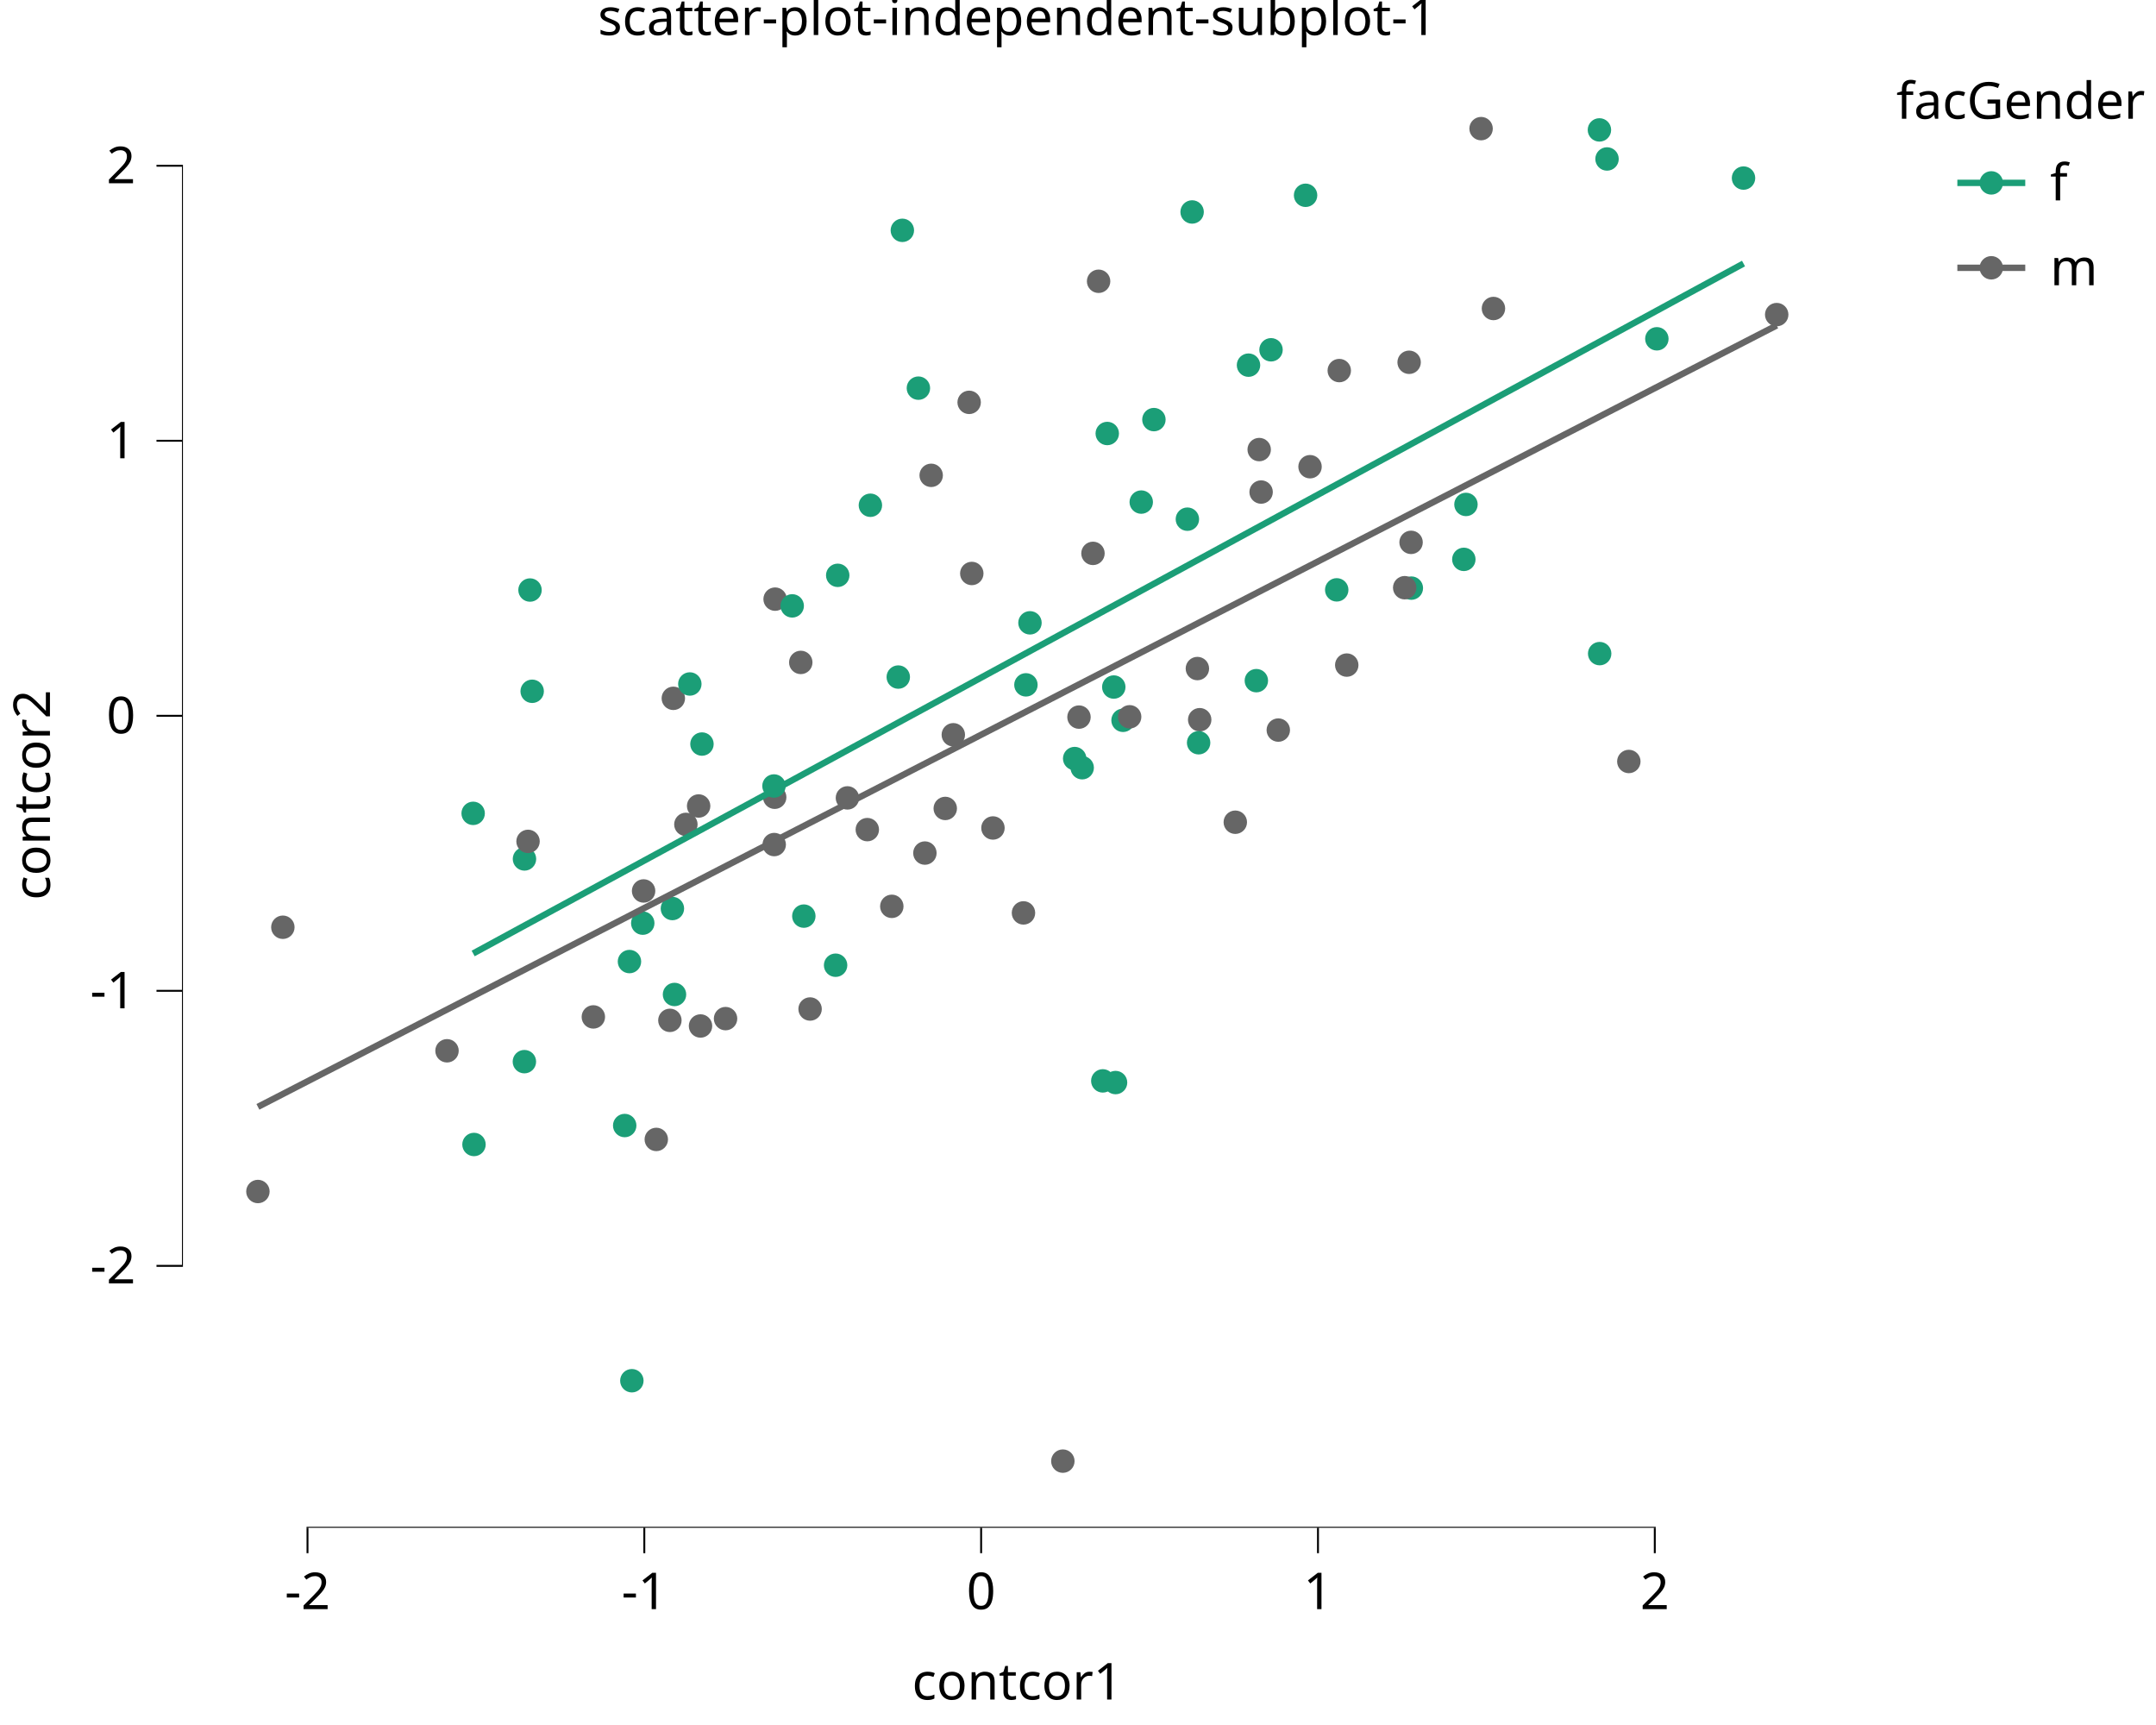
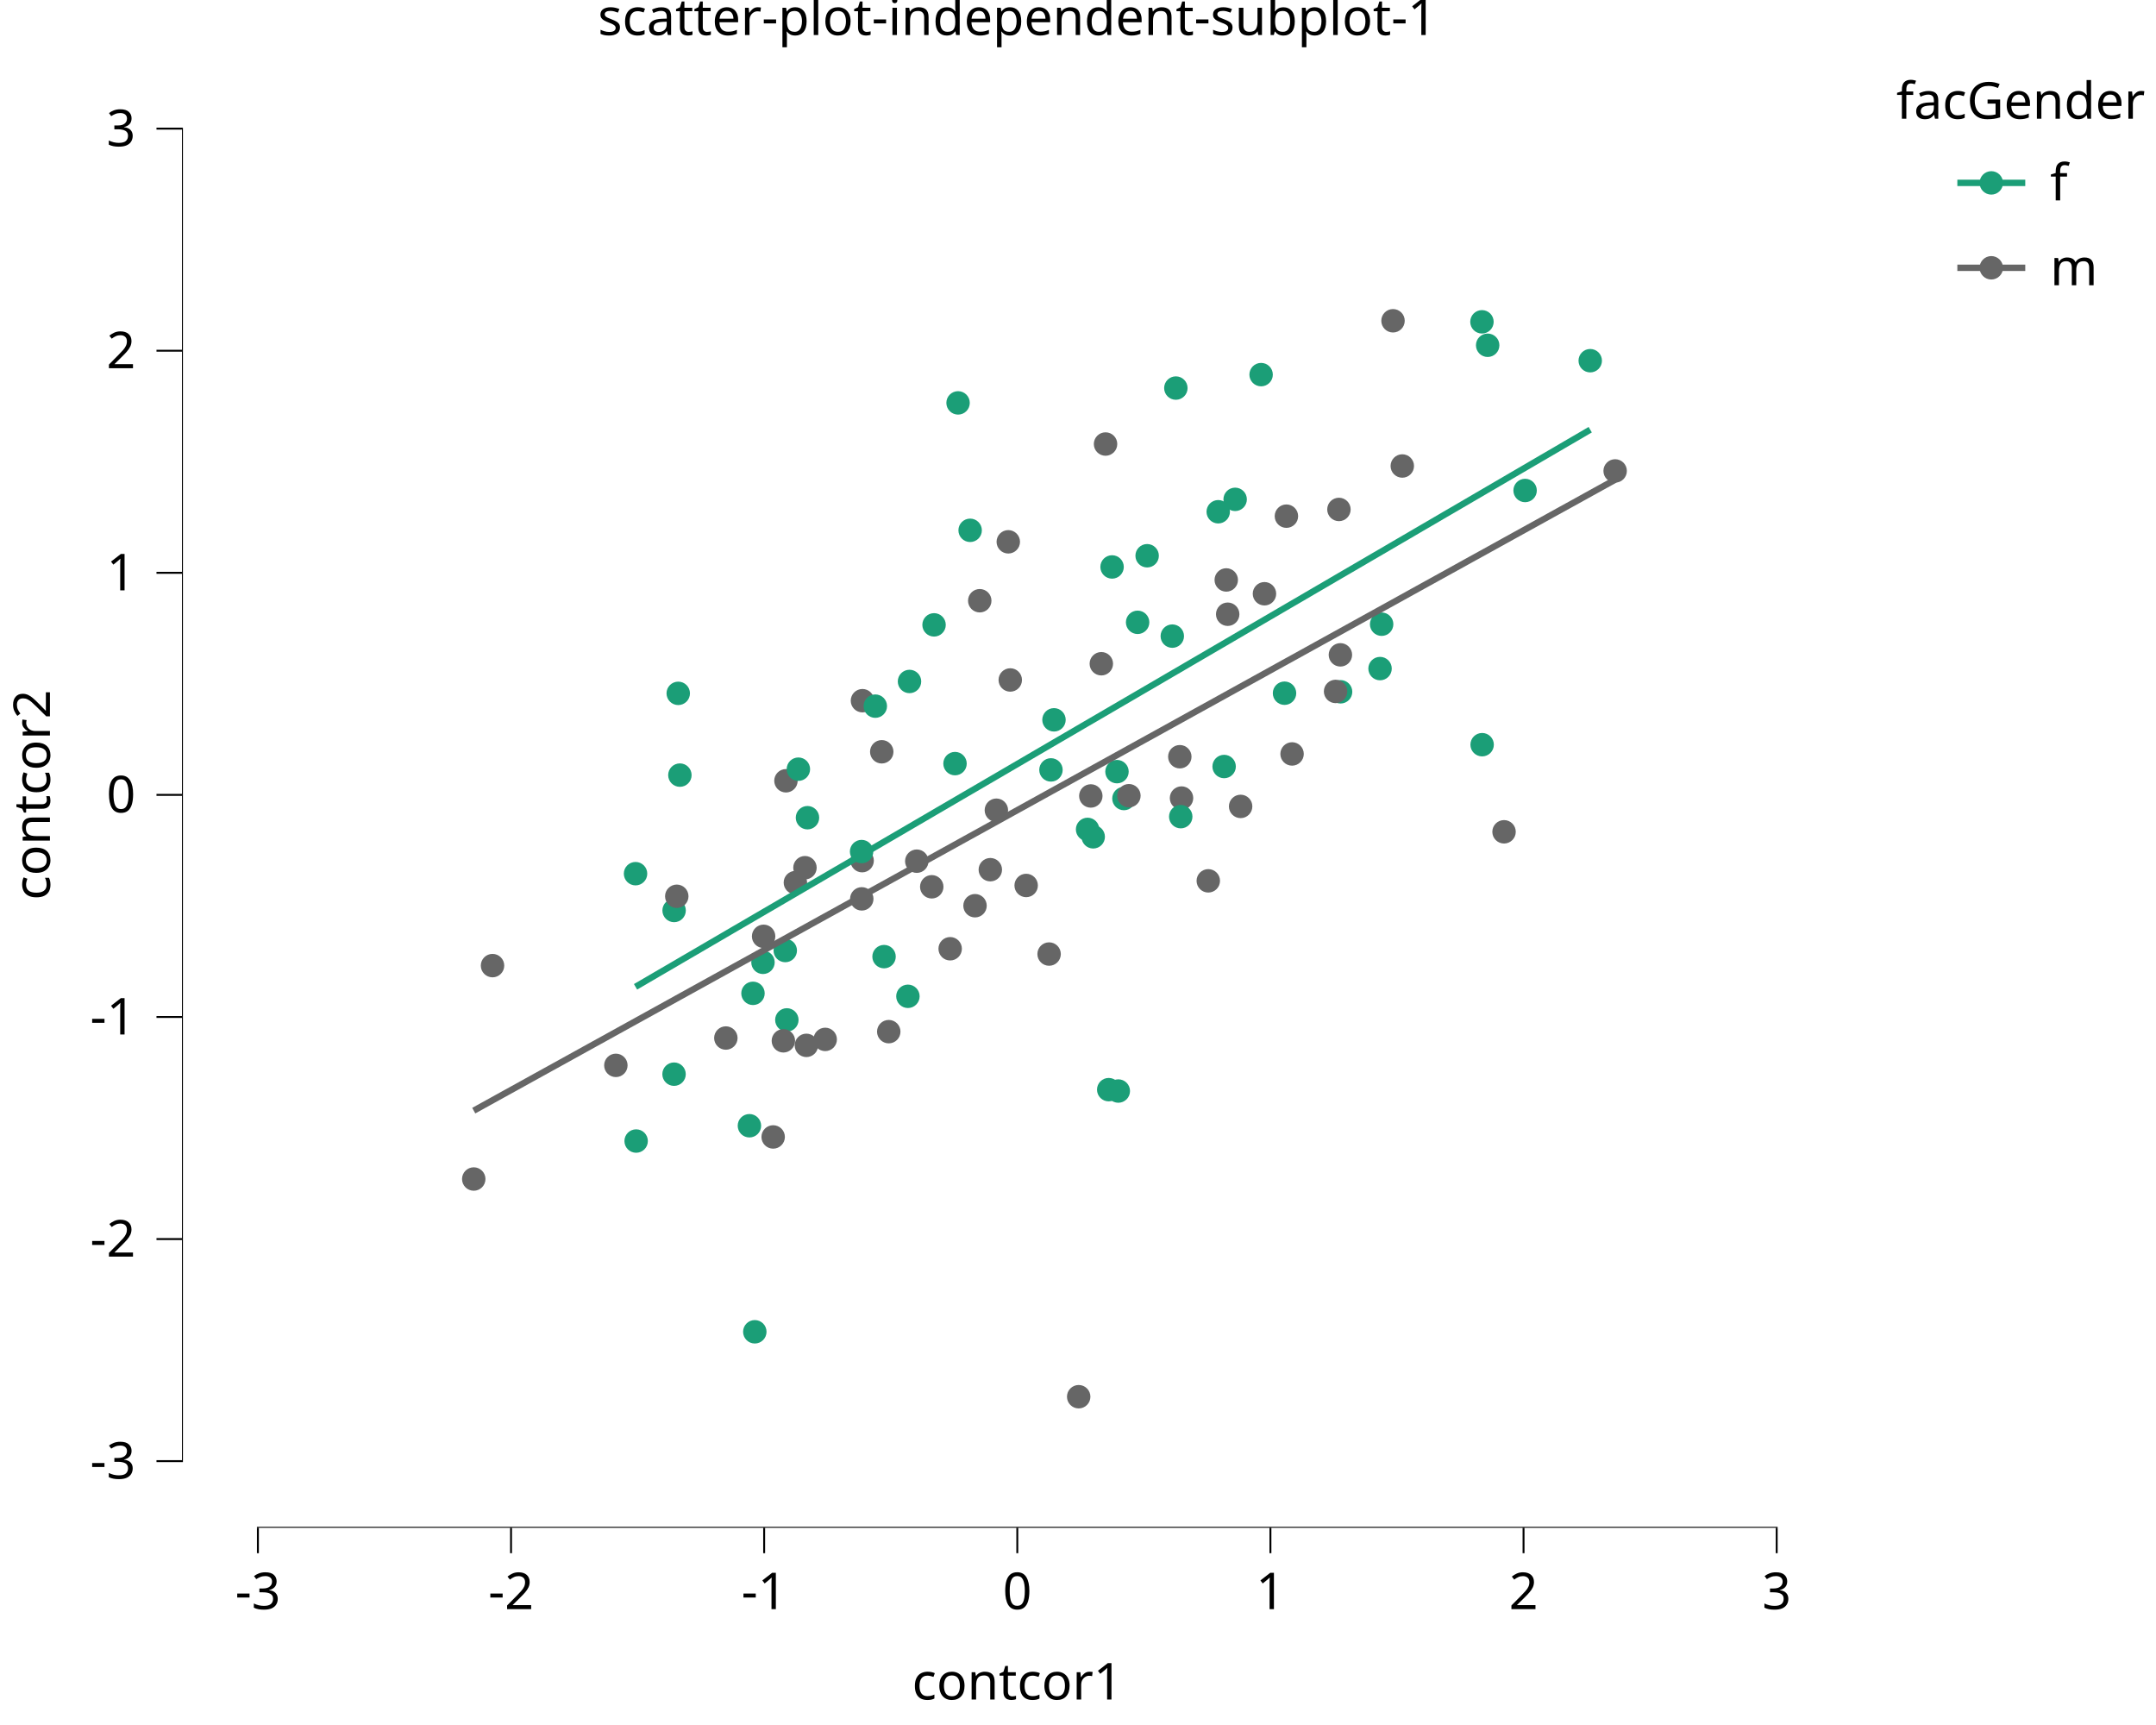
<svg xmlns="http://www.w3.org/2000/svg" class="svglite" data-engine-version="2.0" width="720.00pt" height="576.00pt" viewBox="0 0 720.00 576.00">
  <defs>
    <style type="text/css">
    .svglite line, .svglite polyline, .svglite polygon, .svglite path, .svglite rect, .svglite circle {
      fill: none;
      stroke: #000000;
      stroke-linecap: round;
      stroke-linejoin: round;
      stroke-miterlimit: 10.00;
    }
  </style>
  </defs>
  <rect width="100%" height="100%" style="stroke: none; fill: #FFFFFF;" />
  <defs>
    <clipPath id="cpMC4wMHw3MjAuMDB8MC4wMHw1NzYuMDA=">
      <rect x="0.00" y="0.00" width="720.00" height="576.00" />
    </clipPath>
  </defs>
  <g clip-path="url(#cpMC4wMHw3MjAuMDB8MC4wMHw1NzYuMDA=)">
    <rect x="0.00" y="0.00" width="720.00" height="576.00" style="stroke-width: 10.67; stroke: none;" />
  </g>
  <defs>
    <clipPath id="cpNjAuNzd8NjE4LjY5fDIwLjcxfDUxMC4xNA==">
      <rect x="60.77" y="20.71" width="557.92" height="489.43" />
    </clipPath>
  </defs>
  <g clip-path="url(#cpNjAuNzd8NjE4LjY5fDIwLjcxfDUxMC4xNA==)">
    <rect x="60.77" y="20.71" width="557.92" height="489.43" style="stroke-width: 10.67; stroke: none;" />
-     <circle cx="498.74" cy="103.01" r="3.56" style="stroke-width: 0.71; stroke: #666666; fill: #666666;" />
-     <circle cx="225.25" cy="332.07" r="3.56" style="stroke-width: 0.71; stroke: #1B9E77; fill: #1B9E77;" />
-     <circle cx="258.71" cy="266.21" r="3.56" style="stroke-width: 0.71; stroke: #666666; fill: #666666;" />
-     <circle cx="177.72" cy="230.83" r="3.56" style="stroke-width: 0.71; stroke: #1B9E77; fill: #1B9E77;" />
-     <circle cx="324.53" cy="191.49" r="3.56" style="stroke-width: 0.71; stroke: #666666; fill: #666666;" />
-     <circle cx="471.23" cy="181.10" r="3.56" style="stroke-width: 0.71; stroke: #666666; fill: #666666;" />
-     <circle cx="343.96" cy="207.97" r="3.56" style="stroke-width: 0.71; stroke: #1B9E77; fill: #1B9E77;" />
-     <circle cx="219.17" cy="380.47" r="3.56" style="stroke-width: 0.71; stroke: #666666; fill: #666666;" />
-     <circle cx="553.31" cy="113.13" r="3.56" style="stroke-width: 0.71; stroke: #1B9E77; fill: #1B9E77;" />
-     <circle cx="424.46" cy="116.80" r="3.56" style="stroke-width: 0.71; stroke: #1B9E77; fill: #1B9E77;" />
-     <circle cx="234.42" cy="248.45" r="3.56" style="stroke-width: 0.71; stroke: #1B9E77; fill: #1B9E77;" />
-     <circle cx="258.85" cy="200.06" r="3.56" style="stroke-width: 0.71; stroke: #666666; fill: #666666;" />
-     <circle cx="536.67" cy="53.08" r="3.56" style="stroke-width: 0.71; stroke: #1B9E77; fill: #1B9E77;" />
-     <circle cx="399.87" cy="223.24" r="3.56" style="stroke-width: 0.71; stroke: #666666; fill: #666666;" />
-     <circle cx="224.86" cy="233.18" r="3.56" style="stroke-width: 0.71; stroke: #666666; fill: #666666;" />
-     <circle cx="366.88" cy="93.92" r="3.56" style="stroke-width: 0.71; stroke: #666666; fill: #666666;" />
-     <circle cx="437.49" cy="155.84" r="3.56" style="stroke-width: 0.71; stroke: #666666; fill: #666666;" />
-     <circle cx="268.44" cy="305.90" r="3.56" style="stroke-width: 0.71; stroke: #1B9E77; fill: #1B9E77;" />
-     <circle cx="365.00" cy="184.78" r="3.56" style="stroke-width: 0.71; stroke: #666666; fill: #666666;" />
-     <circle cx="315.67" cy="269.95" r="3.56" style="stroke-width: 0.71; stroke: #666666; fill: #666666;" />
-     <circle cx="214.93" cy="297.50" r="3.56" style="stroke-width: 0.71; stroke: #666666; fill: #666666;" />
-     <circle cx="398.11" cy="70.78" r="3.56" style="stroke-width: 0.71; stroke: #1B9E77; fill: #1B9E77;" />
-     <circle cx="494.61" cy="42.95" r="3.56" style="stroke-width: 0.71; stroke: #666666; fill: #666666;" />
-     <circle cx="369.77" cy="144.75" r="3.56" style="stroke-width: 0.71; stroke: #1B9E77; fill: #1B9E77;" />
-     <circle cx="470.58" cy="120.97" r="3.56" style="stroke-width: 0.71; stroke: #666666; fill: #666666;" />
-     <circle cx="94.46" cy="309.62" r="3.56" style="stroke-width: 0.71; stroke: #666666; fill: #666666;" />
-     <circle cx="208.62" cy="375.83" r="3.56" style="stroke-width: 0.71; stroke: #1B9E77; fill: #1B9E77;" />
-     <circle cx="375.04" cy="240.52" r="3.56" style="stroke-width: 0.71; stroke: #1B9E77; fill: #1B9E77;" />
-     <circle cx="175.12" cy="354.50" r="3.56" style="stroke-width: 0.71; stroke: #1B9E77; fill: #1B9E77;" />
-     <circle cx="400.64" cy="240.32" r="3.56" style="stroke-width: 0.71; stroke: #666666; fill: #666666;" />
-     <circle cx="318.36" cy="245.35" r="3.56" style="stroke-width: 0.71; stroke: #666666; fill: #666666;" />
-     <circle cx="279.76" cy="192.11" r="3.56" style="stroke-width: 0.71; stroke: #1B9E77; fill: #1B9E77;" />
-     <circle cx="371.95" cy="229.41" r="3.56" style="stroke-width: 0.71; stroke: #1B9E77; fill: #1B9E77;" />
-     <circle cx="534.21" cy="218.25" r="3.56" style="stroke-width: 0.71; stroke: #1B9E77; fill: #1B9E77;" />
-     <circle cx="358.89" cy="253.29" r="3.56" style="stroke-width: 0.71; stroke: #1B9E77; fill: #1B9E77;" />
-     <circle cx="233.94" cy="342.59" r="3.56" style="stroke-width: 0.71; stroke: #666666; fill: #666666;" />
-     <circle cx="446.40" cy="196.96" r="3.56" style="stroke-width: 0.71; stroke: #1B9E77; fill: #1B9E77;" />
-     <circle cx="149.28" cy="350.87" r="3.56" style="stroke-width: 0.71; stroke: #666666; fill: #666666;" />
-     <circle cx="331.60" cy="276.47" r="3.56" style="stroke-width: 0.71; stroke: #666666; fill: #666666;" />
-     <circle cx="283.00" cy="266.43" r="3.56" style="stroke-width: 0.71; stroke: #666666; fill: #666666;" />
-     <circle cx="489.56" cy="168.44" r="3.56" style="stroke-width: 0.71; stroke: #1B9E77; fill: #1B9E77;" />
-     <circle cx="310.97" cy="158.72" r="3.56" style="stroke-width: 0.71; stroke: #666666; fill: #666666;" />
-     <circle cx="175.15" cy="286.81" r="3.56" style="stroke-width: 0.71; stroke: #1B9E77; fill: #1B9E77;" />
-     <circle cx="86.13" cy="397.86" r="3.56" style="stroke-width: 0.71; stroke: #666666; fill: #666666;" />
-     <circle cx="264.56" cy="202.31" r="3.56" style="stroke-width: 0.71; stroke: #1B9E77; fill: #1B9E77;" />
-     <circle cx="396.53" cy="173.36" r="3.56" style="stroke-width: 0.71; stroke: #1B9E77; fill: #1B9E77;" />
-     <circle cx="279.05" cy="322.30" r="3.56" style="stroke-width: 0.71; stroke: #1B9E77; fill: #1B9E77;" />
-     <circle cx="297.82" cy="302.64" r="3.56" style="stroke-width: 0.71; stroke: #666666; fill: #666666;" />
-     <circle cx="361.40" cy="256.35" r="3.56" style="stroke-width: 0.71; stroke: #1B9E77; fill: #1B9E77;" />
-     <circle cx="420.51" cy="150.12" r="3.56" style="stroke-width: 0.71; stroke: #666666; fill: #666666;" />
-     <circle cx="342.61" cy="228.68" r="3.56" style="stroke-width: 0.71; stroke: #1B9E77; fill: #1B9E77;" />
-     <circle cx="267.42" cy="221.19" r="3.56" style="stroke-width: 0.71; stroke: #666666; fill: #666666;" />
-     <circle cx="242.30" cy="340.13" r="3.56" style="stroke-width: 0.71; stroke: #666666; fill: #666666;" />
-     <circle cx="385.35" cy="140.11" r="3.56" style="stroke-width: 0.71; stroke: #1B9E77; fill: #1B9E77;" />
-     <circle cx="593.33" cy="105.05" r="3.56" style="stroke-width: 0.71; stroke: #666666; fill: #666666;" />
-     <circle cx="471.32" cy="196.38" r="3.56" style="stroke-width: 0.71; stroke: #1B9E77; fill: #1B9E77;" />
-     <circle cx="436.00" cy="65.21" r="3.56" style="stroke-width: 0.71; stroke: #1B9E77; fill: #1B9E77;" />
-     <circle cx="223.71" cy="340.71" r="3.56" style="stroke-width: 0.71; stroke: #666666; fill: #666666;" />
-     <circle cx="290.67" cy="168.71" r="3.56" style="stroke-width: 0.71; stroke: #1B9E77; fill: #1B9E77;" />
-     <circle cx="258.55" cy="282.01" r="3.56" style="stroke-width: 0.71; stroke: #666666; fill: #666666;" />
-     <circle cx="426.89" cy="243.78" r="3.56" style="stroke-width: 0.71; stroke: #666666; fill: #666666;" />
-     <circle cx="258.47" cy="262.45" r="3.56" style="stroke-width: 0.71; stroke: #1B9E77; fill: #1B9E77;" />
-     <circle cx="301.34" cy="76.91" r="3.56" style="stroke-width: 0.71; stroke: #1B9E77; fill: #1B9E77;" />
-     <circle cx="341.79" cy="304.83" r="3.56" style="stroke-width: 0.71; stroke: #666666; fill: #666666;" />
-     <circle cx="412.53" cy="274.55" r="3.56" style="stroke-width: 0.71; stroke: #666666; fill: #666666;" />
-     <circle cx="224.55" cy="303.37" r="3.56" style="stroke-width: 0.71; stroke: #1B9E77; fill: #1B9E77;" />
-     <circle cx="233.31" cy="269.13" r="3.56" style="stroke-width: 0.71; stroke: #666666; fill: #666666;" />
-     <circle cx="210.21" cy="321.08" r="3.56" style="stroke-width: 0.71; stroke: #1B9E77; fill: #1B9E77;" />
-     <circle cx="534.13" cy="43.38" r="3.56" style="stroke-width: 0.71; stroke: #1B9E77; fill: #1B9E77;" />
-     <circle cx="469.10" cy="196.24" r="3.56" style="stroke-width: 0.71; stroke: #666666; fill: #666666;" />
-     <circle cx="214.65" cy="308.25" r="3.56" style="stroke-width: 0.71; stroke: #1B9E77; fill: #1B9E77;" />
-     <circle cx="308.87" cy="284.85" r="3.56" style="stroke-width: 0.71; stroke: #666666; fill: #666666;" />
-     <circle cx="299.98" cy="226.08" r="3.56" style="stroke-width: 0.71; stroke: #1B9E77; fill: #1B9E77;" />
-     <circle cx="377.25" cy="239.35" r="3.56" style="stroke-width: 0.71; stroke: #666666; fill: #666666;" />
-     <circle cx="372.54" cy="361.48" r="3.56" style="stroke-width: 0.71; stroke: #1B9E77; fill: #1B9E77;" />
-     <circle cx="449.75" cy="222.08" r="3.56" style="stroke-width: 0.71; stroke: #666666; fill: #666666;" />
-     <circle cx="306.70" cy="129.61" r="3.56" style="stroke-width: 0.71; stroke: #1B9E77; fill: #1B9E77;" />
-     <circle cx="421.15" cy="164.30" r="3.56" style="stroke-width: 0.71; stroke: #666666; fill: #666666;" />
-     <circle cx="289.64" cy="277.02" r="3.56" style="stroke-width: 0.71; stroke: #666666; fill: #666666;" />
-     <circle cx="323.65" cy="134.35" r="3.56" style="stroke-width: 0.71; stroke: #666666; fill: #666666;" />
-     <circle cx="229.05" cy="275.28" r="3.56" style="stroke-width: 0.71; stroke: #666666; fill: #666666;" />
-     <circle cx="354.94" cy="487.89" r="3.56" style="stroke-width: 0.71; stroke: #666666; fill: #666666;" />
-     <circle cx="381.12" cy="167.65" r="3.56" style="stroke-width: 0.71; stroke: #1B9E77; fill: #1B9E77;" />
-     <circle cx="543.95" cy="254.27" r="3.56" style="stroke-width: 0.71; stroke: #666666; fill: #666666;" />
-     <circle cx="230.37" cy="228.39" r="3.56" style="stroke-width: 0.71; stroke: #1B9E77; fill: #1B9E77;" />
-     <circle cx="158.29" cy="382.16" r="3.56" style="stroke-width: 0.71; stroke: #1B9E77; fill: #1B9E77;" />
-     <circle cx="360.33" cy="239.45" r="3.56" style="stroke-width: 0.71; stroke: #666666; fill: #666666;" />
-     <circle cx="198.15" cy="339.56" r="3.56" style="stroke-width: 0.71; stroke: #666666; fill: #666666;" />
-     <circle cx="447.25" cy="123.74" r="3.56" style="stroke-width: 0.71; stroke: #666666; fill: #666666;" />
-     <circle cx="400.28" cy="248.01" r="3.56" style="stroke-width: 0.71; stroke: #1B9E77; fill: #1B9E77;" />
-     <circle cx="582.25" cy="59.46" r="3.56" style="stroke-width: 0.71; stroke: #1B9E77; fill: #1B9E77;" />
-     <circle cx="177.00" cy="197.02" r="3.56" style="stroke-width: 0.71; stroke: #1B9E77; fill: #1B9E77;" />
-     <circle cx="211.01" cy="461.04" r="3.56" style="stroke-width: 0.71; stroke: #1B9E77; fill: #1B9E77;" />
-     <circle cx="416.94" cy="121.93" r="3.56" style="stroke-width: 0.71; stroke: #1B9E77; fill: #1B9E77;" />
-     <circle cx="158.01" cy="271.59" r="3.56" style="stroke-width: 0.71; stroke: #1B9E77; fill: #1B9E77;" />
-     <circle cx="270.53" cy="336.92" r="3.56" style="stroke-width: 0.71; stroke: #666666; fill: #666666;" />
-     <circle cx="368.28" cy="360.92" r="3.56" style="stroke-width: 0.71; stroke: #1B9E77; fill: #1B9E77;" />
-     <circle cx="419.56" cy="227.28" r="3.56" style="stroke-width: 0.71; stroke: #1B9E77; fill: #1B9E77;" />
-     <circle cx="176.34" cy="280.95" r="3.56" style="stroke-width: 0.71; stroke: #666666; fill: #666666;" />
-     <circle cx="488.85" cy="186.78" r="3.56" style="stroke-width: 0.71; stroke: #1B9E77; fill: #1B9E77;" />
-     <polyline points="158.01,318.38 163.38,315.47 168.75,312.55 174.12,309.63 179.49,306.72 184.87,303.80 190.24,300.89 195.61,297.97 200.98,295.05 206.35,292.14 211.72,289.22 217.09,286.30 222.46,283.39 227.83,280.47 233.20,277.56 238.57,274.64 243.94,271.72 249.31,268.81 254.68,265.89 260.05,262.97 265.42,260.06 270.79,257.14 276.16,254.23 281.53,251.31 286.90,248.39 292.27,245.48 297.64,242.56 303.01,239.64 308.38,236.73 313.75,233.81 319.12,230.90 324.49,227.98 329.86,225.06 335.23,222.15 340.60,219.23 345.97,216.31 351.34,213.40 356.71,210.48 362.08,207.57 367.45,204.65 372.82,201.73 378.19,198.82 383.56,195.90 388.93,192.98 394.30,190.07 399.67,187.15 405.04,184.24 410.41,181.32 415.78,178.40 421.15,175.49 426.52,172.57 431.89,169.65 437.26,166.74 442.63,163.82 448.00,160.91 453.37,157.99 458.74,155.07 464.11,152.16 469.48,149.24 474.85,146.32 480.22,143.41 485.59,140.49 490.96,137.58 496.33,134.66 501.70,131.74 507.07,128.83 512.44,125.91 517.81,122.99 523.18,120.08 528.55,117.16 533.92,114.25 539.29,111.33 544.66,108.41 550.03,105.50 555.40,102.58 560.77,99.66 566.14,96.75 571.51,93.83 576.88,90.91 582.25,88.00 " style="stroke-width: 2.13; stroke: #1B9E77; stroke-linecap: butt;" />
-     <polyline points="86.13,369.59 92.55,366.29 98.97,362.98 105.39,359.68 111.81,356.38 118.23,353.08 124.65,349.77 131.07,346.47 137.49,343.17 143.91,339.86 150.33,336.56 156.75,333.26 163.17,329.96 169.59,326.65 176.01,323.35 182.43,320.05 188.85,316.74 195.27,313.44 201.69,310.14 208.11,306.84 214.53,303.53 220.95,300.23 227.37,296.93 233.79,293.63 240.21,290.32 246.63,287.02 253.05,283.72 259.47,280.41 265.89,277.11 272.31,273.81 278.73,270.51 285.15,267.20 291.57,263.90 297.99,260.60 304.41,257.29 310.83,253.99 317.26,250.69 323.68,247.39 330.10,244.08 336.52,240.78 342.94,237.48 349.36,234.18 355.78,230.87 362.20,227.57 368.62,224.27 375.04,220.96 381.46,217.66 387.88,214.36 394.30,211.06 400.72,207.75 407.14,204.45 413.56,201.15 419.98,197.84 426.40,194.54 432.82,191.24 439.24,187.94 445.66,184.63 452.08,181.33 458.50,178.03 464.92,174.73 471.34,171.42 477.76,168.12 484.18,164.82 490.60,161.51 497.02,158.21 503.44,154.91 509.86,151.61 516.28,148.30 522.70,145.00 529.12,141.70 535.54,138.39 541.96,135.09 548.38,131.79 554.80,128.49 561.22,125.18 567.64,121.88 574.06,118.58 580.48,115.28 586.91,111.97 593.33,108.67 " style="stroke-width: 2.13; stroke: #666666; stroke-linecap: butt;" />
-     <line x1="102.37" y1="510.14" x2="552.94" y2="510.14" style="stroke-width: 0.64; stroke-linecap: butt;" />
-     <line x1="60.77" y1="423.01" x2="60.77" y2="55.02" style="stroke-width: 0.64; stroke-linecap: butt;" />
+     <circle cx="468.30" cy="155.60" r="3.56" style="stroke-width: 0.71; stroke: #666666; fill: #666666;" />
+     <circle cx="262.77" cy="340.56" r="3.56" style="stroke-width: 0.71; stroke: #1B9E77; fill: #1B9E77;" />
+     <circle cx="287.91" cy="287.38" r="3.56" style="stroke-width: 0.71; stroke: #666666; fill: #666666;" />
+     <circle cx="227.05" cy="258.82" r="3.56" style="stroke-width: 0.71; stroke: #1B9E77; fill: #1B9E77;" />
+     <circle cx="337.38" cy="227.05" r="3.56" style="stroke-width: 0.71; stroke: #666666; fill: #666666;" />
+     <circle cx="447.63" cy="218.66" r="3.56" style="stroke-width: 0.71; stroke: #666666; fill: #666666;" />
+     <circle cx="351.98" cy="240.36" r="3.56" style="stroke-width: 0.71; stroke: #1B9E77; fill: #1B9E77;" />
+     <circle cx="258.20" cy="379.64" r="3.56" style="stroke-width: 0.71; stroke: #666666; fill: #666666;" />
+     <circle cx="509.31" cy="163.78" r="3.56" style="stroke-width: 0.71; stroke: #1B9E77; fill: #1B9E77;" />
+     <circle cx="412.48" cy="166.74" r="3.56" style="stroke-width: 0.71; stroke: #1B9E77; fill: #1B9E77;" />
+     <circle cx="269.66" cy="273.04" r="3.56" style="stroke-width: 0.71; stroke: #1B9E77; fill: #1B9E77;" />
+     <circle cx="288.02" cy="233.97" r="3.56" style="stroke-width: 0.71; stroke: #666666; fill: #666666;" />
+     <circle cx="496.81" cy="115.29" r="3.56" style="stroke-width: 0.71; stroke: #1B9E77; fill: #1B9E77;" />
+     <circle cx="394.00" cy="252.68" r="3.56" style="stroke-width: 0.71; stroke: #666666; fill: #666666;" />
+     <circle cx="262.47" cy="260.71" r="3.56" style="stroke-width: 0.71; stroke: #666666; fill: #666666;" />
+     <circle cx="369.20" cy="148.27" r="3.56" style="stroke-width: 0.71; stroke: #666666; fill: #666666;" />
+     <circle cx="422.27" cy="198.26" r="3.56" style="stroke-width: 0.71; stroke: #666666; fill: #666666;" />
+     <circle cx="295.23" cy="319.43" r="3.56" style="stroke-width: 0.71; stroke: #1B9E77; fill: #1B9E77;" />
+     <circle cx="367.79" cy="221.63" r="3.56" style="stroke-width: 0.71; stroke: #666666; fill: #666666;" />
+     <circle cx="330.72" cy="290.40" r="3.56" style="stroke-width: 0.71; stroke: #666666; fill: #666666;" />
+     <circle cx="255.01" cy="312.65" r="3.56" style="stroke-width: 0.71; stroke: #666666; fill: #666666;" />
+     <circle cx="392.68" cy="129.58" r="3.56" style="stroke-width: 0.71; stroke: #1B9E77; fill: #1B9E77;" />
+     <circle cx="465.20" cy="107.11" r="3.56" style="stroke-width: 0.71; stroke: #666666; fill: #666666;" />
+     <circle cx="371.38" cy="189.31" r="3.56" style="stroke-width: 0.71; stroke: #1B9E77; fill: #1B9E77;" />
+     <circle cx="447.14" cy="170.11" r="3.56" style="stroke-width: 0.71; stroke: #666666; fill: #666666;" />
+     <circle cx="164.48" cy="322.43" r="3.56" style="stroke-width: 0.71; stroke: #666666; fill: #666666;" />
+     <circle cx="250.27" cy="375.90" r="3.56" style="stroke-width: 0.71; stroke: #1B9E77; fill: #1B9E77;" />
+     <circle cx="375.34" cy="266.64" r="3.56" style="stroke-width: 0.71; stroke: #1B9E77; fill: #1B9E77;" />
+     <circle cx="225.10" cy="358.68" r="3.56" style="stroke-width: 0.71; stroke: #1B9E77; fill: #1B9E77;" />
+     <circle cx="394.57" cy="266.48" r="3.56" style="stroke-width: 0.71; stroke: #666666; fill: #666666;" />
+     <circle cx="332.74" cy="270.54" r="3.56" style="stroke-width: 0.71; stroke: #666666; fill: #666666;" />
+     <circle cx="303.73" cy="227.55" r="3.56" style="stroke-width: 0.71; stroke: #1B9E77; fill: #1B9E77;" />
+     <circle cx="373.02" cy="257.66" r="3.56" style="stroke-width: 0.71; stroke: #1B9E77; fill: #1B9E77;" />
+     <circle cx="494.96" cy="248.66" r="3.56" style="stroke-width: 0.71; stroke: #1B9E77; fill: #1B9E77;" />
+     <circle cx="363.20" cy="276.95" r="3.56" style="stroke-width: 0.71; stroke: #1B9E77; fill: #1B9E77;" />
+     <circle cx="269.30" cy="349.06" r="3.56" style="stroke-width: 0.71; stroke: #666666; fill: #666666;" />
+     <circle cx="428.97" cy="231.47" r="3.56" style="stroke-width: 0.71; stroke: #1B9E77; fill: #1B9E77;" />
+     <circle cx="205.67" cy="355.74" r="3.56" style="stroke-width: 0.71; stroke: #666666; fill: #666666;" />
+     <circle cx="342.69" cy="295.67" r="3.56" style="stroke-width: 0.71; stroke: #666666; fill: #666666;" />
+     <circle cx="306.16" cy="287.56" r="3.56" style="stroke-width: 0.71; stroke: #666666; fill: #666666;" />
+     <circle cx="461.40" cy="208.43" r="3.56" style="stroke-width: 0.71; stroke: #1B9E77; fill: #1B9E77;" />
+     <circle cx="327.19" cy="200.59" r="3.56" style="stroke-width: 0.71; stroke: #666666; fill: #666666;" />
+     <circle cx="225.12" cy="304.02" r="3.56" style="stroke-width: 0.71; stroke: #1B9E77; fill: #1B9E77;" />
+     <circle cx="158.21" cy="393.69" r="3.56" style="stroke-width: 0.71; stroke: #666666; fill: #666666;" />
+     <circle cx="292.31" cy="235.79" r="3.56" style="stroke-width: 0.71; stroke: #1B9E77; fill: #1B9E77;" />
+     <circle cx="391.49" cy="212.41" r="3.56" style="stroke-width: 0.71; stroke: #1B9E77; fill: #1B9E77;" />
+     <circle cx="303.20" cy="332.68" r="3.56" style="stroke-width: 0.71; stroke: #1B9E77; fill: #1B9E77;" />
+     <circle cx="317.31" cy="316.80" r="3.56" style="stroke-width: 0.71; stroke: #666666; fill: #666666;" />
+     <circle cx="365.08" cy="279.42" r="3.56" style="stroke-width: 0.71; stroke: #1B9E77; fill: #1B9E77;" />
+     <circle cx="409.51" cy="193.65" r="3.56" style="stroke-width: 0.71; stroke: #666666; fill: #666666;" />
+     <circle cx="350.97" cy="257.08" r="3.56" style="stroke-width: 0.71; stroke: #1B9E77; fill: #1B9E77;" />
+     <circle cx="294.46" cy="251.03" r="3.56" style="stroke-width: 0.71; stroke: #666666; fill: #666666;" />
+     <circle cx="275.58" cy="347.07" r="3.56" style="stroke-width: 0.71; stroke: #666666; fill: #666666;" />
+     <circle cx="383.09" cy="185.57" r="3.56" style="stroke-width: 0.71; stroke: #1B9E77; fill: #1B9E77;" />
+     <circle cx="539.38" cy="157.25" r="3.56" style="stroke-width: 0.71; stroke: #666666; fill: #666666;" />
+     <circle cx="447.69" cy="231.00" r="3.56" style="stroke-width: 0.71; stroke: #1B9E77; fill: #1B9E77;" />
+     <circle cx="421.15" cy="125.09" r="3.56" style="stroke-width: 0.71; stroke: #1B9E77; fill: #1B9E77;" />
+     <circle cx="261.61" cy="347.54" r="3.56" style="stroke-width: 0.71; stroke: #666666; fill: #666666;" />
+     <circle cx="311.93" cy="208.65" r="3.56" style="stroke-width: 0.71; stroke: #1B9E77; fill: #1B9E77;" />
+     <circle cx="287.79" cy="300.14" r="3.56" style="stroke-width: 0.71; stroke: #666666; fill: #666666;" />
+     <circle cx="414.31" cy="269.27" r="3.56" style="stroke-width: 0.71; stroke: #666666; fill: #666666;" />
+     <circle cx="287.73" cy="284.35" r="3.56" style="stroke-width: 0.71; stroke: #1B9E77; fill: #1B9E77;" />
+     <circle cx="319.95" cy="134.53" r="3.56" style="stroke-width: 0.71; stroke: #1B9E77; fill: #1B9E77;" />
+     <circle cx="350.35" cy="318.57" r="3.56" style="stroke-width: 0.71; stroke: #666666; fill: #666666;" />
+     <circle cx="403.51" cy="294.12" r="3.56" style="stroke-width: 0.71; stroke: #666666; fill: #666666;" />
+     <circle cx="262.24" cy="317.39" r="3.56" style="stroke-width: 0.71; stroke: #1B9E77; fill: #1B9E77;" />
+     <circle cx="268.82" cy="289.74" r="3.56" style="stroke-width: 0.71; stroke: #666666; fill: #666666;" />
+     <circle cx="251.46" cy="331.69" r="3.56" style="stroke-width: 0.71; stroke: #1B9E77; fill: #1B9E77;" />
+     <circle cx="494.90" cy="107.46" r="3.56" style="stroke-width: 0.71; stroke: #1B9E77; fill: #1B9E77;" />
+     <circle cx="446.02" cy="230.88" r="3.56" style="stroke-width: 0.71; stroke: #666666; fill: #666666;" />
+     <circle cx="254.80" cy="321.33" r="3.56" style="stroke-width: 0.71; stroke: #1B9E77; fill: #1B9E77;" />
+     <circle cx="325.61" cy="302.43" r="3.56" style="stroke-width: 0.71; stroke: #666666; fill: #666666;" />
+     <circle cx="318.93" cy="254.98" r="3.56" style="stroke-width: 0.71; stroke: #1B9E77; fill: #1B9E77;" />
+     <circle cx="377.00" cy="265.70" r="3.56" style="stroke-width: 0.71; stroke: #666666; fill: #666666;" />
+     <circle cx="373.46" cy="364.31" r="3.56" style="stroke-width: 0.71; stroke: #1B9E77; fill: #1B9E77;" />
+     <circle cx="431.49" cy="251.75" r="3.56" style="stroke-width: 0.71; stroke: #666666; fill: #666666;" />
+     <circle cx="323.98" cy="177.08" r="3.56" style="stroke-width: 0.71; stroke: #1B9E77; fill: #1B9E77;" />
+     <circle cx="409.99" cy="205.10" r="3.56" style="stroke-width: 0.71; stroke: #666666; fill: #666666;" />
+     <circle cx="311.16" cy="296.11" r="3.56" style="stroke-width: 0.71; stroke: #666666; fill: #666666;" />
+     <circle cx="336.72" cy="180.92" r="3.56" style="stroke-width: 0.71; stroke: #666666; fill: #666666;" />
+     <circle cx="265.62" cy="294.71" r="3.56" style="stroke-width: 0.71; stroke: #666666; fill: #666666;" />
+     <circle cx="360.23" cy="466.38" r="3.56" style="stroke-width: 0.71; stroke: #666666; fill: #666666;" />
+     <circle cx="379.91" cy="207.80" r="3.56" style="stroke-width: 0.71; stroke: #1B9E77; fill: #1B9E77;" />
+     <circle cx="502.28" cy="277.75" r="3.56" style="stroke-width: 0.71; stroke: #666666; fill: #666666;" />
+     <circle cx="266.62" cy="256.84" r="3.56" style="stroke-width: 0.71; stroke: #1B9E77; fill: #1B9E77;" />
+     <circle cx="212.44" cy="381.01" r="3.56" style="stroke-width: 0.71; stroke: #1B9E77; fill: #1B9E77;" />
+     <circle cx="364.28" cy="265.78" r="3.56" style="stroke-width: 0.71; stroke: #666666; fill: #666666;" />
+     <circle cx="242.40" cy="346.61" r="3.56" style="stroke-width: 0.71; stroke: #666666; fill: #666666;" />
+     <circle cx="429.60" cy="172.35" r="3.56" style="stroke-width: 0.71; stroke: #666666; fill: #666666;" />
+     <circle cx="394.31" cy="272.69" r="3.56" style="stroke-width: 0.71; stroke: #1B9E77; fill: #1B9E77;" />
+     <circle cx="531.06" cy="120.44" r="3.56" style="stroke-width: 0.71; stroke: #1B9E77; fill: #1B9E77;" />
+     <circle cx="226.50" cy="231.52" r="3.56" style="stroke-width: 0.71; stroke: #1B9E77; fill: #1B9E77;" />
+     <circle cx="252.07" cy="444.70" r="3.56" style="stroke-width: 0.71; stroke: #1B9E77; fill: #1B9E77;" />
+     <circle cx="406.83" cy="170.88" r="3.56" style="stroke-width: 0.71; stroke: #1B9E77; fill: #1B9E77;" />
+     <circle cx="212.24" cy="291.73" r="3.56" style="stroke-width: 0.71; stroke: #1B9E77; fill: #1B9E77;" />
+     <circle cx="296.80" cy="344.48" r="3.56" style="stroke-width: 0.71; stroke: #666666; fill: #666666;" />
+     <circle cx="370.26" cy="363.85" r="3.56" style="stroke-width: 0.71; stroke: #1B9E77; fill: #1B9E77;" />
+     <circle cx="408.80" cy="255.95" r="3.56" style="stroke-width: 0.71; stroke: #1B9E77; fill: #1B9E77;" />
+     <circle cx="226.01" cy="299.28" r="3.56" style="stroke-width: 0.71; stroke: #666666; fill: #666666;" />
+     <circle cx="460.87" cy="223.25" r="3.56" style="stroke-width: 0.71; stroke: #1B9E77; fill: #1B9E77;" />
+     <polyline points="212.24,329.51 216.27,327.16 220.31,324.80 224.35,322.45 228.38,320.09 232.42,317.74 236.45,315.38 240.49,313.03 244.52,310.67 248.56,308.32 252.60,305.96 256.63,303.61 260.67,301.25 264.70,298.90 268.74,296.54 272.78,294.19 276.81,291.83 280.85,289.48 284.88,287.13 288.92,284.77 292.95,282.42 296.99,280.06 301.03,277.71 305.06,275.35 309.10,273.00 313.13,270.64 317.17,268.29 321.20,265.93 325.24,263.58 329.28,261.22 333.31,258.87 337.35,256.51 341.38,254.16 345.42,251.80 349.45,249.45 353.49,247.09 357.53,244.74 361.56,242.38 365.60,240.03 369.63,237.68 373.67,235.32 377.70,232.97 381.74,230.61 385.78,228.26 389.81,225.90 393.85,223.55 397.88,221.19 401.92,218.84 405.96,216.48 409.99,214.13 414.03,211.77 418.06,209.42 422.10,207.06 426.13,204.71 430.17,202.35 434.21,200.00 438.24,197.64 442.28,195.29 446.31,192.93 450.35,190.58 454.38,188.23 458.42,185.87 462.46,183.52 466.49,181.16 470.53,178.81 474.56,176.45 478.60,174.10 482.63,171.74 486.67,169.39 490.71,167.03 494.74,164.68 498.78,162.32 502.81,159.97 506.85,157.61 510.88,155.26 514.92,152.90 518.96,150.55 522.99,148.19 527.03,145.84 531.06,143.48 " style="stroke-width: 2.13; stroke: #1B9E77; stroke-linecap: butt;" />
+     <polyline points="158.21,370.86 163.04,368.19 167.86,365.52 172.69,362.86 177.51,360.19 182.34,357.52 187.16,354.86 191.99,352.19 196.81,349.52 201.64,346.86 206.46,344.19 211.29,341.52 216.11,338.86 220.94,336.19 225.76,333.52 230.59,330.85 235.41,328.19 240.24,325.52 245.06,322.85 249.89,320.19 254.71,317.52 259.54,314.85 264.36,312.19 269.19,309.52 274.01,306.85 278.84,304.19 283.66,301.52 288.49,298.85 293.31,296.19 298.14,293.52 302.96,290.85 307.79,288.18 312.61,285.52 317.44,282.85 322.26,280.18 327.09,277.52 331.91,274.85 336.74,272.18 341.56,269.52 346.39,266.85 351.21,264.18 356.04,261.52 360.86,258.85 365.69,256.18 370.51,253.52 375.34,250.85 380.16,248.18 384.99,245.52 389.81,242.85 394.64,240.18 399.46,237.51 404.29,234.85 409.11,232.18 413.94,229.51 418.76,226.85 423.59,224.18 428.41,221.51 433.24,218.85 438.06,216.18 442.89,213.51 447.71,210.85 452.53,208.18 457.36,205.51 462.18,202.85 467.01,200.18 471.83,197.51 476.66,194.84 481.48,192.18 486.31,189.51 491.13,186.84 495.96,184.18 500.78,181.51 505.61,178.84 510.43,176.18 515.26,173.51 520.08,170.84 524.91,168.18 529.73,165.51 534.56,162.84 539.38,160.18 " style="stroke-width: 2.13; stroke: #666666; stroke-linecap: butt;" />
+     <line x1="85.81" y1="510.14" x2="593.64" y2="510.14" style="stroke-width: 0.64; stroke-linecap: butt;" />
+     <line x1="60.77" y1="488.21" x2="60.77" y2="42.64" style="stroke-width: 0.64; stroke-linecap: butt;" />
    <rect x="60.77" y="20.71" width="557.92" height="489.43" style="stroke-width: 0.00; stroke: none;" />
  </g>
  <g clip-path="url(#cpMC4wMHw3MjAuMDB8MC4wMHw1NzYuMDA=)">
    <polyline points="60.77,510.14 60.77,20.71 " style="stroke-width: 0.00; stroke: none; stroke-linecap: butt;" />
-     <text x="45.29" y="428.54" text-anchor="end" style="font-size: 17.00px; font-family: sans;" textLength="15.12px" lengthAdjust="spacingAndGlyphs">-2</text>
-     <text x="45.29" y="336.70" text-anchor="end" style="font-size: 17.00px; font-family: sans;" textLength="15.12px" lengthAdjust="spacingAndGlyphs">-1</text>
-     <text x="45.29" y="244.86" text-anchor="end" style="font-size: 17.00px; font-family: sans;" textLength="9.46px" lengthAdjust="spacingAndGlyphs">0</text>
-     <text x="45.29" y="153.03" text-anchor="end" style="font-size: 17.00px; font-family: sans;" textLength="9.46px" lengthAdjust="spacingAndGlyphs">1</text>
-     <text x="45.29" y="61.19" text-anchor="end" style="font-size: 17.00px; font-family: sans;" textLength="9.46px" lengthAdjust="spacingAndGlyphs">2</text>
-     <polyline points="52.26,422.69 60.77,422.69 " style="stroke-width: 0.64; stroke-linecap: butt;" />
-     <polyline points="52.26,330.85 60.77,330.85 " style="stroke-width: 0.64; stroke-linecap: butt;" />
-     <polyline points="52.26,239.01 60.77,239.01 " style="stroke-width: 0.64; stroke-linecap: butt;" />
-     <polyline points="52.26,147.18 60.77,147.18 " style="stroke-width: 0.64; stroke-linecap: butt;" />
-     <polyline points="52.26,55.34 60.77,55.34 " style="stroke-width: 0.64; stroke-linecap: butt;" />
+     <text x="45.29" y="493.74" text-anchor="end" style="font-size: 17.00px; font-family: sans;" textLength="15.12px" lengthAdjust="spacingAndGlyphs">-3</text>
+     <text x="45.29" y="419.59" text-anchor="end" style="font-size: 17.00px; font-family: sans;" textLength="15.12px" lengthAdjust="spacingAndGlyphs">-2</text>
+     <text x="45.29" y="345.43" text-anchor="end" style="font-size: 17.00px; font-family: sans;" textLength="15.12px" lengthAdjust="spacingAndGlyphs">-1</text>
+     <text x="45.29" y="271.27" text-anchor="end" style="font-size: 17.00px; font-family: sans;" textLength="9.46px" lengthAdjust="spacingAndGlyphs">0</text>
+     <text x="45.29" y="197.12" text-anchor="end" style="font-size: 17.00px; font-family: sans;" textLength="9.46px" lengthAdjust="spacingAndGlyphs">1</text>
+     <text x="45.29" y="122.96" text-anchor="end" style="font-size: 17.00px; font-family: sans;" textLength="9.46px" lengthAdjust="spacingAndGlyphs">2</text>
+     <text x="45.29" y="48.80" text-anchor="end" style="font-size: 17.00px; font-family: sans;" textLength="9.46px" lengthAdjust="spacingAndGlyphs">3</text>
+     <polyline points="52.26,487.89 60.77,487.89 " style="stroke-width: 0.64; stroke-linecap: butt;" />
+     <polyline points="52.26,413.74 60.77,413.74 " style="stroke-width: 0.64; stroke-linecap: butt;" />
+     <polyline points="52.26,339.58 60.77,339.58 " style="stroke-width: 0.64; stroke-linecap: butt;" />
+     <polyline points="52.26,265.42 60.77,265.42 " style="stroke-width: 0.64; stroke-linecap: butt;" />
+     <polyline points="52.26,191.27 60.77,191.27 " style="stroke-width: 0.64; stroke-linecap: butt;" />
+     <polyline points="52.26,117.11 60.77,117.11 " style="stroke-width: 0.64; stroke-linecap: butt;" />
+     <polyline points="52.26,42.95 60.77,42.95 " style="stroke-width: 0.64; stroke-linecap: butt;" />
    <polyline points="60.77,510.14 618.69,510.14 " style="stroke-width: 0.00; stroke: none; stroke-linecap: butt;" />
-     <polyline points="102.69,518.64 102.69,510.14 " style="stroke-width: 0.64; stroke-linecap: butt;" />
-     <polyline points="215.17,518.64 215.17,510.14 " style="stroke-width: 0.64; stroke-linecap: butt;" />
-     <polyline points="327.65,518.64 327.65,510.14 " style="stroke-width: 0.64; stroke-linecap: butt;" />
-     <polyline points="440.14,518.64 440.14,510.14 " style="stroke-width: 0.64; stroke-linecap: butt;" />
-     <polyline points="552.62,518.64 552.62,510.14 " style="stroke-width: 0.64; stroke-linecap: butt;" />
-     <text x="102.69" y="537.32" text-anchor="middle" style="font-size: 17.00px; font-family: sans;" textLength="15.12px" lengthAdjust="spacingAndGlyphs">-2</text>
-     <text x="215.17" y="537.32" text-anchor="middle" style="font-size: 17.00px; font-family: sans;" textLength="15.12px" lengthAdjust="spacingAndGlyphs">-1</text>
-     <text x="327.65" y="537.32" text-anchor="middle" style="font-size: 17.00px; font-family: sans;" textLength="9.46px" lengthAdjust="spacingAndGlyphs">0</text>
-     <text x="440.14" y="537.32" text-anchor="middle" style="font-size: 17.00px; font-family: sans;" textLength="9.46px" lengthAdjust="spacingAndGlyphs">1</text>
-     <text x="552.62" y="537.32" text-anchor="middle" style="font-size: 17.00px; font-family: sans;" textLength="9.46px" lengthAdjust="spacingAndGlyphs">2</text>
+     <polyline points="86.13,518.64 86.13,510.14 " style="stroke-width: 0.64; stroke-linecap: butt;" />
+     <polyline points="170.66,518.64 170.66,510.14 " style="stroke-width: 0.64; stroke-linecap: butt;" />
+     <polyline points="255.19,518.64 255.19,510.14 " style="stroke-width: 0.64; stroke-linecap: butt;" />
+     <polyline points="339.73,518.64 339.73,510.14 " style="stroke-width: 0.64; stroke-linecap: butt;" />
+     <polyline points="424.26,518.64 424.26,510.14 " style="stroke-width: 0.64; stroke-linecap: butt;" />
+     <polyline points="508.79,518.64 508.79,510.14 " style="stroke-width: 0.64; stroke-linecap: butt;" />
+     <polyline points="593.33,518.64 593.33,510.14 " style="stroke-width: 0.64; stroke-linecap: butt;" />
+     <text x="86.13" y="537.32" text-anchor="middle" style="font-size: 17.00px; font-family: sans;" textLength="15.12px" lengthAdjust="spacingAndGlyphs">-3</text>
+     <text x="170.66" y="537.32" text-anchor="middle" style="font-size: 17.00px; font-family: sans;" textLength="15.12px" lengthAdjust="spacingAndGlyphs">-2</text>
+     <text x="255.19" y="537.32" text-anchor="middle" style="font-size: 17.00px; font-family: sans;" textLength="15.12px" lengthAdjust="spacingAndGlyphs">-1</text>
+     <text x="339.73" y="537.32" text-anchor="middle" style="font-size: 17.00px; font-family: sans;" textLength="9.46px" lengthAdjust="spacingAndGlyphs">0</text>
+     <text x="424.26" y="537.32" text-anchor="middle" style="font-size: 17.00px; font-family: sans;" textLength="9.46px" lengthAdjust="spacingAndGlyphs">1</text>
+     <text x="508.79" y="537.32" text-anchor="middle" style="font-size: 17.00px; font-family: sans;" textLength="9.46px" lengthAdjust="spacingAndGlyphs">2</text>
+     <text x="593.33" y="537.32" text-anchor="middle" style="font-size: 17.00px; font-family: sans;" textLength="9.46px" lengthAdjust="spacingAndGlyphs">3</text>
    <text x="339.73" y="567.49" text-anchor="middle" style="font-size: 17.00px; font-family: sans;" textLength="65.22px" lengthAdjust="spacingAndGlyphs">contcor1</text>
    <text transform="translate(16.68,265.42) rotate(-90)" text-anchor="middle" style="font-size: 17.00px; font-family: sans;" textLength="65.22px" lengthAdjust="spacingAndGlyphs">contcor2</text>
    <rect x="629.64" y="20.71" width="90.36" height="88.36" style="stroke-width: 0.75; stroke: none;" />
    <rect x="629.64" y="20.71" width="90.36" height="88.36" style="stroke-width: 10.67; stroke: none;" />
    <text x="674.82" y="39.65" text-anchor="middle" style="font-size: 17.00px; font-family: sans;" textLength="79.40px" lengthAdjust="spacingAndGlyphs">facGender</text>
    <rect x="650.83" y="46.90" width="28.35" height="28.35" style="stroke-width: 10.67; stroke: none;" />
    <circle cx="665.00" cy="61.07" r="3.56" style="stroke-width: 0.71; stroke: #1B9E77; fill: #1B9E77;" />
    <line x1="653.66" y1="61.07" x2="676.34" y2="61.07" style="stroke-width: 2.13; stroke: #1B9E77; stroke-linecap: butt;" />
    <rect x="650.83" y="75.24" width="28.35" height="28.35" style="stroke-width: 10.67; stroke: none;" />
    <circle cx="665.00" cy="89.42" r="3.56" style="stroke-width: 0.71; stroke: #666666; fill: #666666;" />
    <line x1="653.66" y1="89.42" x2="676.34" y2="89.42" style="stroke-width: 2.13; stroke: #666666; stroke-linecap: butt;" />
    <text x="684.65" y="66.92" style="font-size: 17.00px; font-family: sans;" textLength="4.72px" lengthAdjust="spacingAndGlyphs">f</text>
    <text x="684.65" y="95.26" style="font-size: 17.00px; font-family: sans;" textLength="14.17px" lengthAdjust="spacingAndGlyphs">m</text>
    <text x="339.73" y="11.70" text-anchor="middle" style="font-size: 17.00px; font-family: sans;" textLength="258.96px" lengthAdjust="spacingAndGlyphs">scatter-plot-independent-subplot-1</text>
  </g>
</svg>
